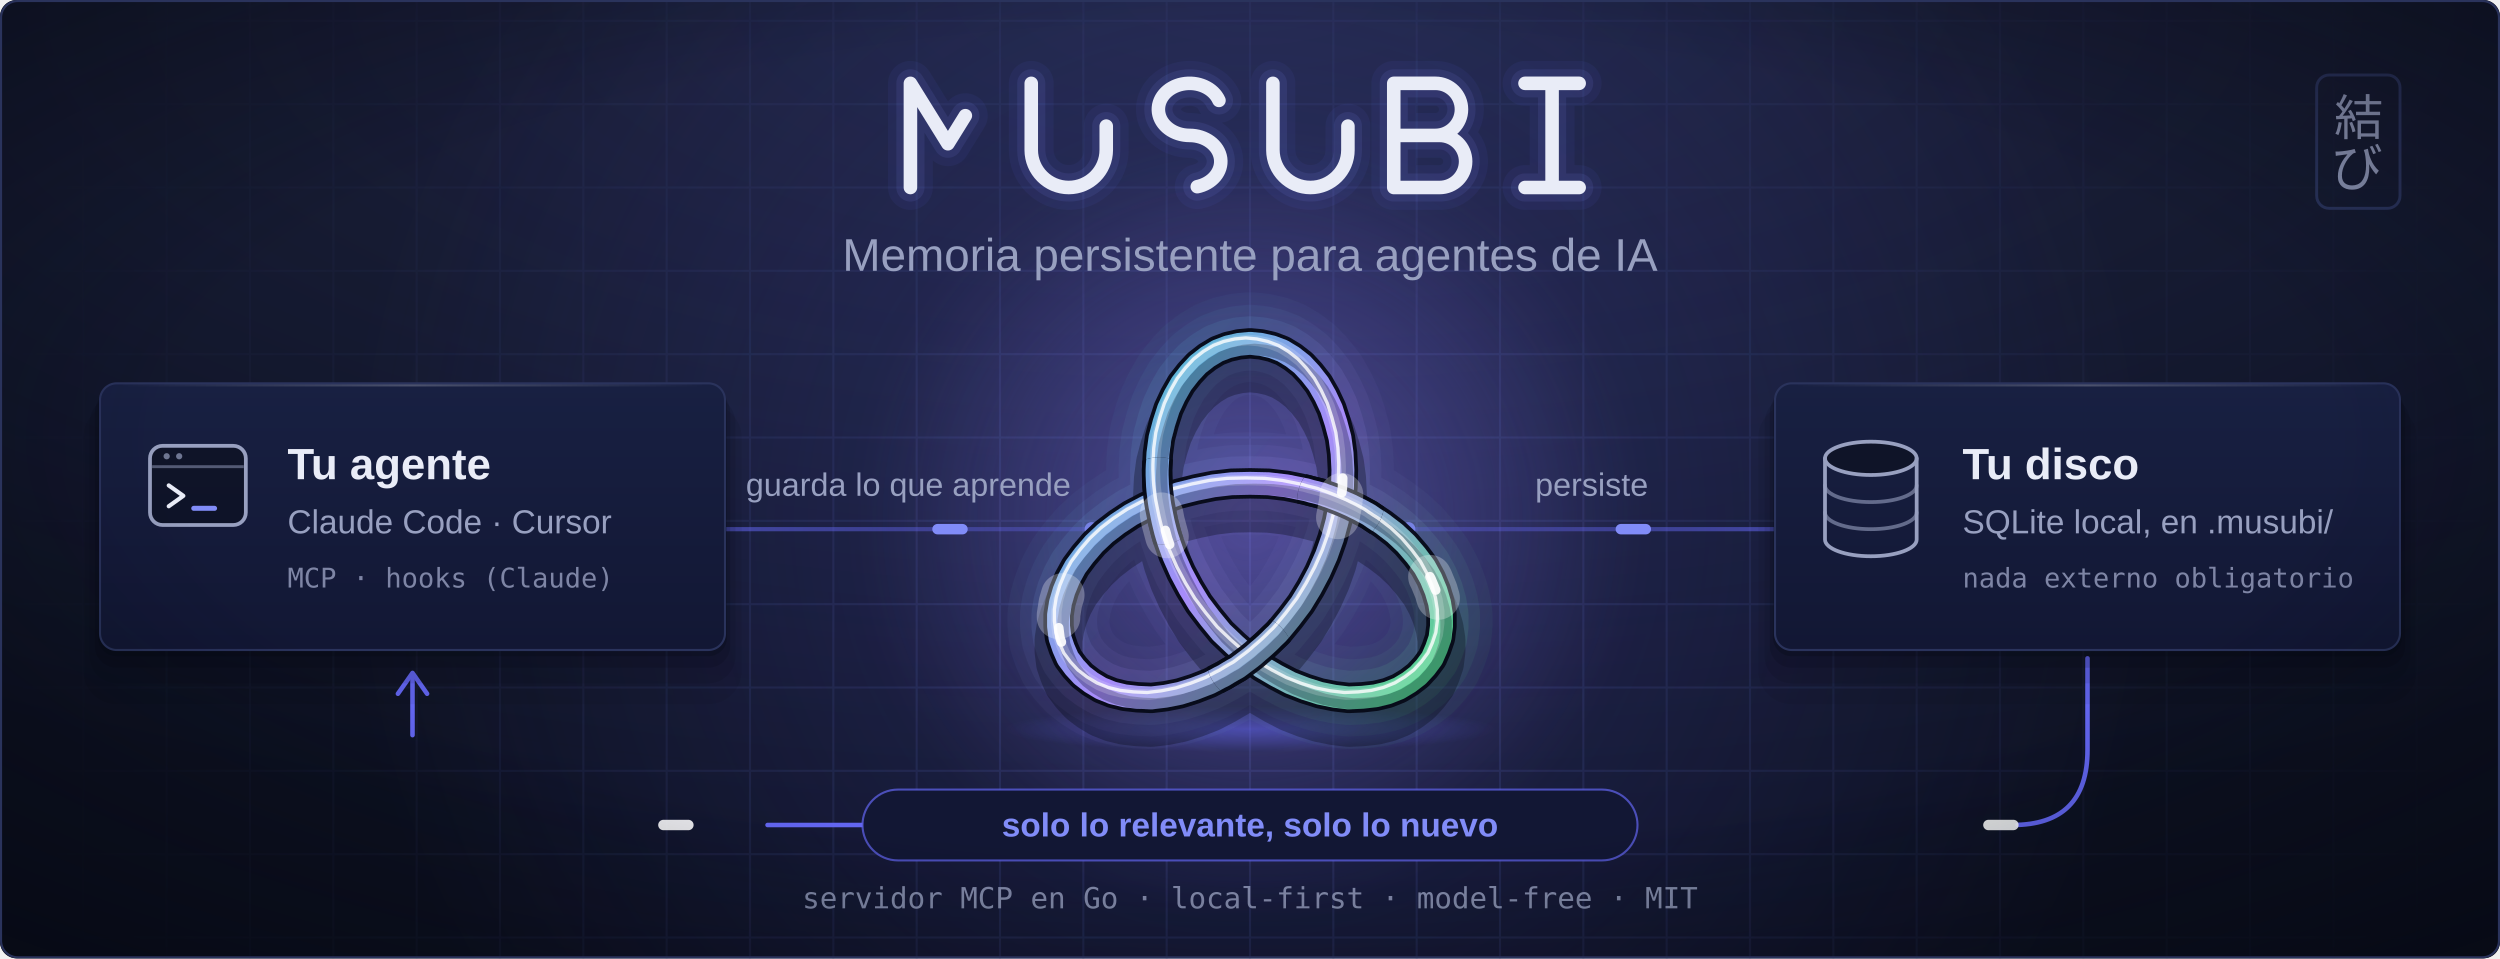
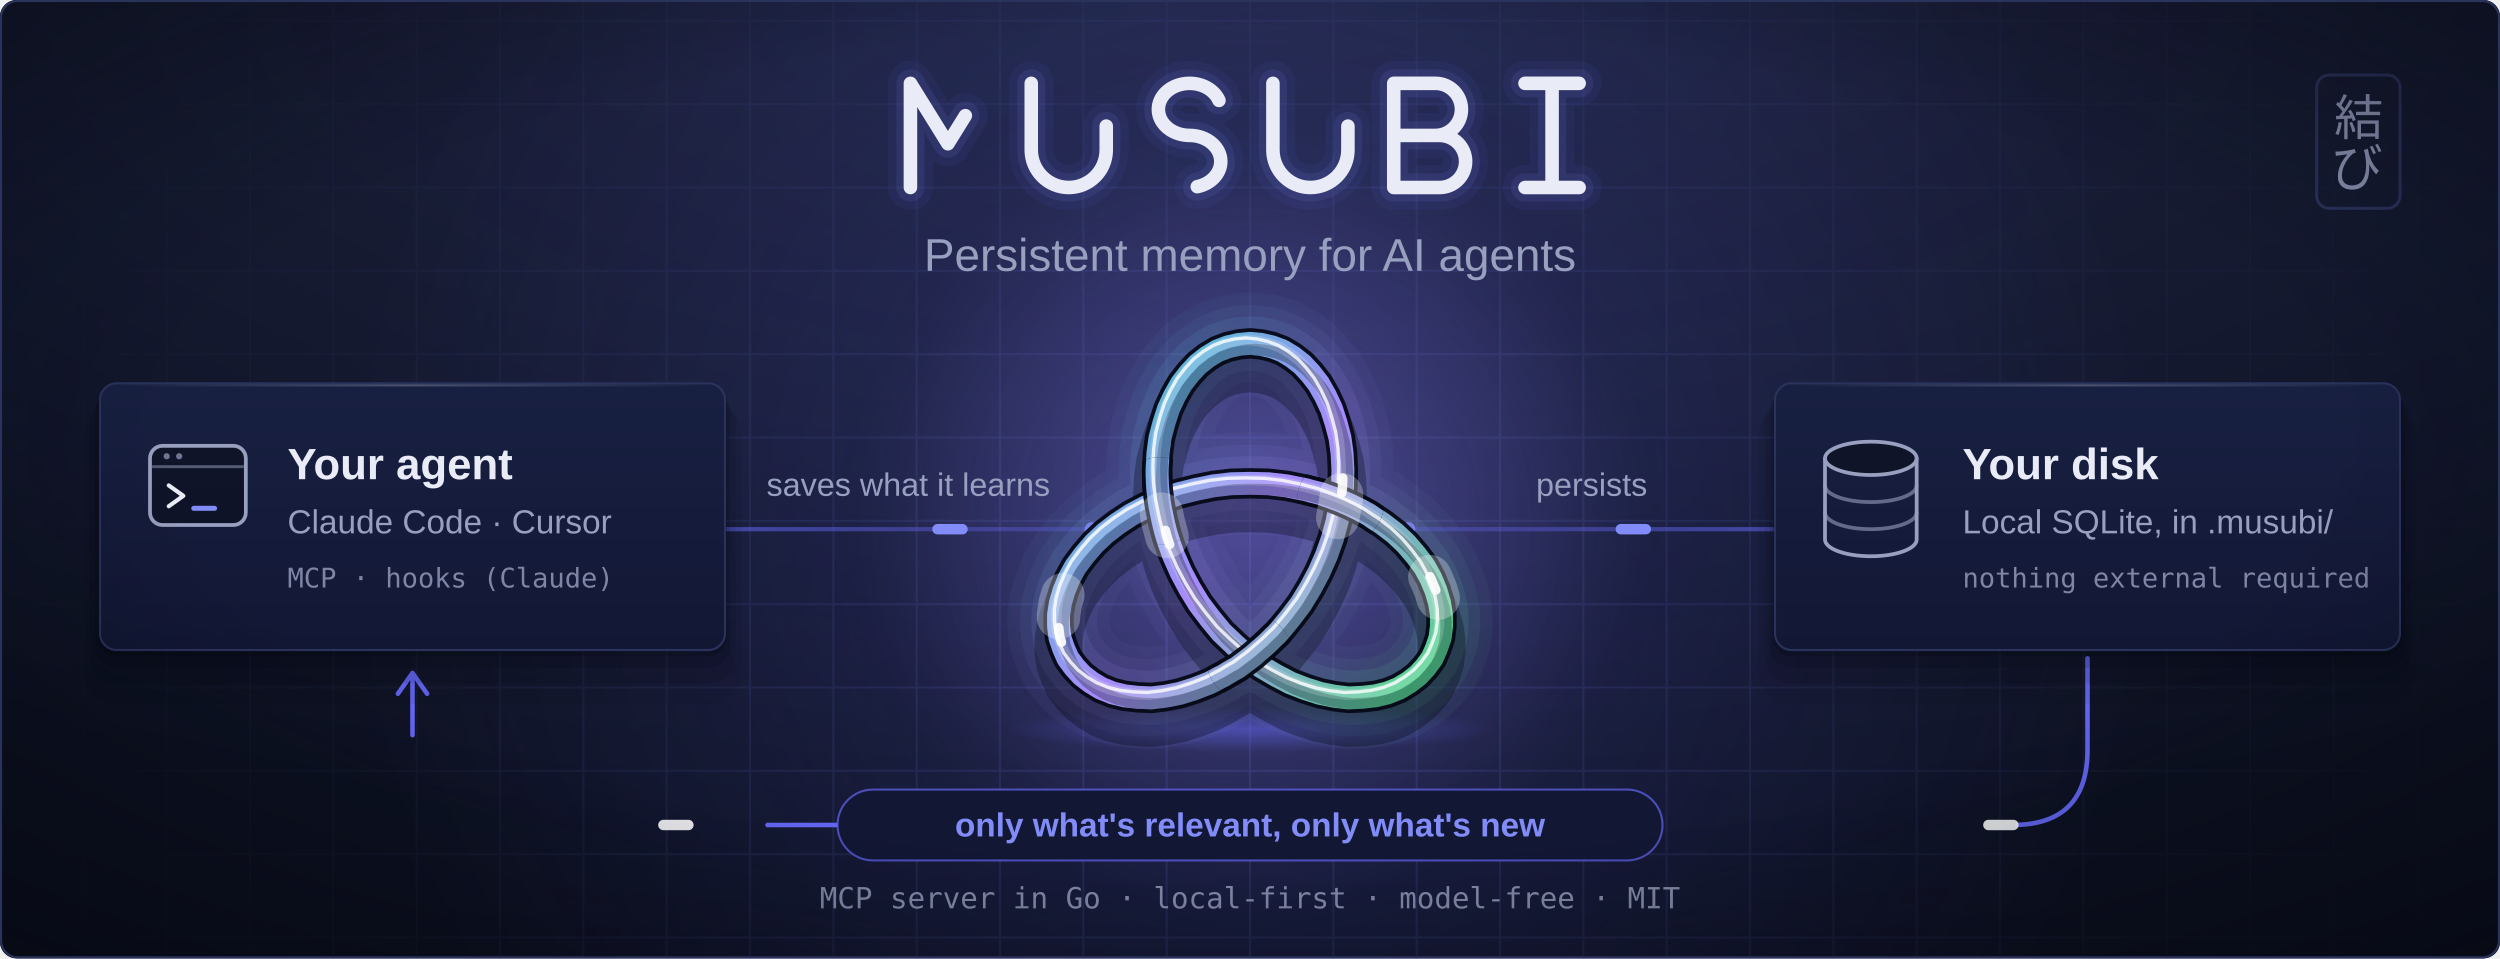
- <svg xmlns="http://www.w3.org/2000/svg" viewBox="0 0 1200 460" width="1200" height="460" role="img" aria-label="Musubi, 結び: memoria persistente para agentes de IA. Tu agente guarda lo que aprende, Musubi lo persiste en tu disco local y le devuelve solo lo relevante y solo lo nuevo.">
+ <svg xmlns="http://www.w3.org/2000/svg" viewBox="0 0 1200 460" width="1200" height="460" role="img" aria-label="Musubi, 結び: persistent memory for AI agents. Your agent saves what it learns, Musubi persists it on your local disk and gives back only what's relevant and only what's new.">
  <style>text{font-family:-apple-system,'Segoe UI',system-ui,'Helvetica Neue',Arial,sans-serif}.mono{font-family:ui-monospace,'SF Mono','Cascadia Code',Menlo,Consolas,monospace}@keyframes fadeIn{from{opacity:0}}@keyframes rise{from{opacity:0;transform:translateY(14px)}}@keyframes wdraw{from{stroke-dashoffset:110}}@keyframes ddraw{from{stroke-dashoffset:110}}@keyframes settle{0%{transform:scale(.9)}55%{transform:scale(1.035)}100%{transform:scale(1)}}@keyframes cordlife{0%{opacity:0;stroke-dashoffset:100}1%{opacity:1}64.0%{opacity:1;stroke-dashoffset:0}73.0%{opacity:1}100%{opacity:0;stroke-dashoffset:0}}@keyframes spark{0%{opacity:0;stroke-dashoffset:0}1%{opacity:1}64.0%{opacity:1;stroke-dashoffset:-100}67.0%{opacity:0;stroke-dashoffset:-100}100%{opacity:0}}@keyframes burst{0%{opacity:0;transform:scale(.5)}22%{opacity:1}100%{opacity:0;transform:scale(1.55)}}@keyframes bob{0%,100%{transform:translateY(0)}50%{transform:translateY(-3px)}}@keyframes breathe{0%,100%{opacity:.82}50%{opacity:1}}@keyframes drift{0%{opacity:0;transform:translateY(0)}20%{opacity:.8}80%{opacity:.8}100%{opacity:0;transform:translateY(-38px)}}@keyframes blink{0%,49%{opacity:1}50%,100%{opacity:.15}}@keyframes pktL{0%{stroke-dashoffset:14}17.14%{stroke-dashoffset:-102}100%{stroke-dashoffset:-102}}@keyframes pktR{0%,21.43%{stroke-dashoffset:14}38.57%{stroke-dashoffset:-102}100%{stroke-dashoffset:-102}}@keyframes pktB{0%,47.14%{stroke-dashoffset:14}81.43%{stroke-dashoffset:-102}100%{stroke-dashoffset:-102}}@keyframes pulse{0%,15.00%{transform:scale(1)}19.29%{transform:scale(1.045)}27.14%{transform:scale(1)}100%{transform:scale(1)}}@keyframes glint{0%,16.43%{stroke-dashoffset:13}36.43%{stroke-dashoffset:-102}100%{stroke-dashoffset:-102}}@keyframes ring{0%,17.14%{opacity:0;transform:scale(.55)}18.57%{opacity:.5}32.86%{opacity:0;transform:scale(1.9)}100%{opacity:0}}@keyframes slab0{0%,38.57%{opacity:0}42.14%{opacity:.75}51.43%{opacity:0}100%{opacity:0}}@keyframes slab1{0%,41.43%{opacity:0}45.00%{opacity:.75}54.29%{opacity:0}100%{opacity:0}}@keyframes slab2{0%,44.29%{opacity:0}47.86%{opacity:.75}57.14%{opacity:0}100%{opacity:0}}@keyframes backglow{0%,52.86%{opacity:0}62.86%{opacity:1}77.14%{opacity:0}100%{opacity:0}}@keyframes recv{0%,77.14%{opacity:0}82.14%{opacity:.9}91.43%{opacity:0}100%{opacity:0}}.bgfx{animation:fadeIn 1.4s ease-out 0.0s backwards}.cord{opacity:0;stroke-dasharray:100 200;animation:cordlife 2.5s linear 0.2s both}.spark{opacity:0;stroke-dasharray:.01 200;animation:spark 2.5s linear 0.2s both}.tube{animation:fadeIn .7s ease-out 1.7s backwards}.settle{transform-origin:600px 250px;animation:settle 1s cubic-bezier(.3,.7,.3,1) 1.7s backwards}.glowk{animation:fadeIn .9s ease-out 1.7s backwards,breathe 7s ease-in-out 2.7s infinite}.burst{opacity:0;transform-origin:600px 250px;animation:burst 1.4s ease-out 1.7s both}.bob{animation:bob 7s ease-in-out 2.7s infinite}.pulse{transform-origin:600px 250px;animation:pulse 7.0s ease-in-out 5.2s infinite}.ring{opacity:0;transform-origin:600px 250px;animation:ring 7.0s ease-out 5.2s infinite}.glint{stroke-dasharray:7 200;stroke-dashoffset:-102;animation:glint 7.0s linear 5.2s infinite}.wl{stroke-dasharray:100 200}.wl0{animation:wdraw .7s cubic-bezier(.65,0,.35,1) 1.90s backwards}.wl1{animation:wdraw .7s cubic-bezier(.65,0,.35,1) 2.02s backwards}.wl2{animation:wdraw .7s cubic-bezier(.65,0,.35,1) 2.14s backwards}.wl3{animation:wdraw .7s cubic-bezier(.65,0,.35,1) 2.26s backwards}.wl4{animation:wdraw .7s cubic-bezier(.65,0,.35,1) 2.38s backwards}.wl5{animation:wdraw .7s cubic-bezier(.65,0,.35,1) 2.50s backwards}.tag{animation:rise .9s cubic-bezier(.2,.7,.2,1) 2.8s backwards}.seal{animation:fadeIn 1s ease-out 3.1s backwards}.card1{animation:rise .9s cubic-bezier(.2,.7,.2,1) 2.9s backwards}.card2{animation:rise .9s cubic-bezier(.2,.7,.2,1) 3.1s backwards}.conn{animation:fadeIn .8s ease-out 3.5s backwards}.lab{animation:fadeIn .8s ease-out 3.9s backwards}.back{stroke-dasharray:100 200;animation:ddraw 1.3s cubic-bezier(.65,0,.35,1) 4.0s backwards}.backfx{animation:fadeIn .8s ease-out 5.1s backwards}.foot{animation:fadeIn 1s ease-out 4.6s backwards}.pkt{stroke-dasharray:12 200;stroke-dashoffset:-102}.pktL{animation:pktL 7.0s linear 5.2s infinite}.pktR{animation:pktR 7.0s linear 5.2s infinite}.pktB{animation:pktB 7.0s linear 5.2s infinite}.slab0{opacity:0;animation:slab0 7.0s ease-in-out 5.2s infinite}.slab1{opacity:0;animation:slab1 7.0s ease-in-out 5.2s infinite}.slab2{opacity:0;animation:slab2 7.0s ease-in-out 5.2s infinite}.backglow{opacity:0;animation:backglow 7.0s ease-in-out 5.2s infinite}.recv{opacity:0;animation:recv 7.0s ease-in-out 5.2s infinite}.cur{animation:blink 1.1s steps(1) 3.9s infinite}@media (prefers-reduced-motion:reduce){*{animation:none!important}}</style>
  <defs>
    <linearGradient id="kg" gradientUnits="userSpaceOnUse" x1="504" y1="164.8" x2="696" y2="335.2">
      <stop offset="0" stop-color="#2dd4bf" />
      <stop offset=".5" stop-color="#a78bfa" />
      <stop offset="1" stop-color="#4ade80" />
    </linearGradient>
    <radialGradient id="bloomA">
      <stop offset="0" stop-color="#6366F1" stop-opacity=".36" />
      <stop offset=".38" stop-color="#6366F1" stop-opacity=".14" />
      <stop offset="1" stop-color="#6366F1" stop-opacity="0" />
    </radialGradient>
    <radialGradient id="flash">
      <stop offset="0" stop-color="#818CF8" stop-opacity=".62" />
      <stop offset=".45" stop-color="#6366F1" stop-opacity=".2" />
      <stop offset="1" stop-color="#6366F1" stop-opacity="0" />
    </radialGradient>
    <radialGradient id="bloomB">
      <stop offset="0" stop-color="#a78bfa" stop-opacity=".26" />
      <stop offset="1" stop-color="#a78bfa" stop-opacity="0" />
    </radialGradient>
    <radialGradient id="topl" cx=".5" cy="0" r=".9">
      <stop offset="0" stop-color="#818CF8" stop-opacity=".16" />
      <stop offset="1" stop-color="#818CF8" stop-opacity="0" />
    </radialGradient>
    <radialGradient id="vig" cx=".5" cy=".46" r=".78">
      <stop offset=".55" stop-color="#03050C" stop-opacity="0" />
      <stop offset="1" stop-color="#03050C" stop-opacity=".62" />
    </radialGradient>
    <radialGradient id="gridfade" gradientUnits="userSpaceOnUse" cx="600" cy="250" r="600">
      <stop offset="0" stop-color="#2A335C" stop-opacity=".62" />
      <stop offset=".55" stop-color="#2A335C" stop-opacity=".26" />
      <stop offset="1" stop-color="#2A335C" stop-opacity="0" />
    </radialGradient>
    <radialGradient id="floor">
      <stop offset="0" stop-color="#6366F1" stop-opacity=".5" />
      <stop offset="1" stop-color="#6366F1" stop-opacity="0" />
    </radialGradient>
    <linearGradient id="card" x1="0" y1="0" x2="0" y2="1">
      <stop offset="0" stop-color="#182042" />
      <stop offset="1" stop-color="#121734" />
    </linearGradient>
    <linearGradient id="sheen" x1="0" y1="0" x2="1" y2="0">
      <stop offset="0" stop-color="#fff" stop-opacity="0" />
      <stop offset=".5" stop-color="#fff" stop-opacity=".22" />
      <stop offset="1" stop-color="#fff" stop-opacity="0" />
    </linearGradient>
    <linearGradient id="cordg" gradientUnits="userSpaceOnUse" x1="348" y1="0" x2="852" y2="0">
      <stop offset="0" stop-color="#6366F1" stop-opacity=".55" />
      <stop offset=".5" stop-color="#6366F1" stop-opacity=".18" />
      <stop offset="1" stop-color="#6366F1" stop-opacity=".55" />
    </linearGradient>
    <clipPath id="cl0">
      <circle cx="643.6" cy="240.5" r="21" />
    </clipPath>
    <clipPath id="cl1">
      <circle cx="556.4" cy="240.5" r="21" />
    </clipPath>
    <clipPath id="cl2">
      <circle cx="600" cy="315.9" r="21" />
    </clipPath>
    <path id="kn" pathLength="100" d="M600,232 L608.9,232.2 L617.5,233.2 L625.9,234.9 L634.3,237 L642.2,239.9 L649.9,243.3 L657.1,247.1 L663.6,251.4 L669.6,256 L674.9,261 L679.7,266.6 L683.8,272.1 L686.9,277.8 L689.3,283.6 L691,289.4 L691.9,295.1 L691.9,300.6 L691.2,306.2 L689.5,311.2 L687.4,316 L684.2,320.3 L680.6,324.2 L676.3,327.5 L671.5,330.4 L666,332.6 L660.2,334 L654,334.7 L647.3,335 L640.6,334.2 L633.6,332.8 L626.6,330.6 L619.4,327.8 L612.5,324.2 L605.5,320.1 L598.8,315 L592.6,309.5 L586.3,303.5 L580.8,296.8 L575.5,289.8 L571,282.4 L566.9,274.7 L563.3,266.6 L560.4,258.4 L558.2,250.2 L556.6,241.8 L555.6,233.7 L555.4,225.5 L555.8,217.6 L556.8,210.2 L558.7,203 L560.9,196.2 L563.8,190 L567.1,184.2 L571,179.2 L575,174.9 L579.6,171.3 L584.4,168.4 L589.4,166.5 L594.7,165.3 L600,164.8 L605.3,165.3 L610.6,166.5 L615.6,168.4 L620.4,171.3 L625,174.9 L629,179.2 L632.9,184.2 L636.2,190 L639.1,196.2 L641.3,203 L643.2,210.2 L644.2,217.6 L644.6,225.5 L644.4,233.7 L643.4,241.8 L641.8,250.2 L639.6,258.4 L636.7,266.6 L633.1,274.7 L629,282.4 L624.5,289.8 L619.2,296.8 L613.7,303.5 L607.4,309.5 L601.2,315 L594.5,320.1 L587.5,324.2 L580.6,327.8 L573.4,330.6 L566.4,332.8 L559.4,334.2 L552.7,335 L546,334.7 L539.8,334 L534,332.6 L528.5,330.4 L523.7,327.5 L519.4,324.2 L515.8,320.3 L512.6,316 L510.5,311.2 L508.8,306.2 L508.1,300.6 L508.1,295.1 L509,289.4 L510.7,283.6 L513.1,277.8 L516.2,272.1 L520.3,266.6 L525.1,261 L530.4,256 L536.4,251.4 L542.9,247.1 L550.1,243.3 L557.8,239.9 L565.7,237 L574.1,234.9 L582.5,233.2 L591.1,232.2 Z" />
    <path id="pl" pathLength="100" d="M348,254 H524" />
    <path id="pr" pathLength="100" d="M676,254 H852" />
    <path id="pb" pathLength="100" d="M1002,316 V360 Q1002,396 966,396 H234 Q198,396 198,360 V324" />
  </defs>
  <rect width="1200" height="460" rx="8" fill="#0C1020" />
  <g class="bgfx">
    <rect width="1200" height="460" rx="8" fill="url(#topl)" />
    <path d="M0,0V460M40,0V460M80,0V460M120,0V460M160,0V460M200,0V460M240,0V460M280,0V460M320,0V460M360,0V460M400,0V460M440,0V460M480,0V460M520,0V460M560,0V460M600,0V460M640,0V460M680,0V460M720,0V460M760,0V460M800,0V460M840,0V460M880,0V460M920,0V460M960,0V460M1000,0V460M1040,0V460M1080,0V460M1120,0V460M1160,0V460M1200,0V460M0,10H1200M0,50H1200M0,90H1200M0,130H1200M0,170H1200M0,210H1200M0,250H1200M0,290H1200M0,330H1200M0,370H1200M0,410H1200M0,450H1200" stroke="url(#gridfade)" stroke-width="1" fill="none" />
    <circle cx="600" cy="250" r="440" fill="url(#bloomA)" />
    <circle cx="600" cy="250" r="190" fill="url(#bloomB)" />
  </g>
  <circle cx="413" cy="116" r="1.6" fill="#E9ECF7" fill-opacity=".38" opacity="0" style="animation:drift 9.4s ease-in-out 8.1s infinite" />
  <circle cx="170" cy="276" r="1.6" fill="#E9ECF7" fill-opacity=".38" opacity="0" style="animation:drift 10.7s ease-in-out 4.4s infinite" />
  <circle cx="513" cy="149" r="1.6" fill="#E9ECF7" fill-opacity=".38" opacity="0" style="animation:drift 12.4s ease-in-out 8.1s infinite" />
  <circle cx="201" cy="143" r="1.6" fill="#E9ECF7" fill-opacity=".38" opacity="0" style="animation:drift 13.7s ease-in-out 4.3s infinite" />
  <circle cx="691" cy="78" r="0.9" fill="#E9ECF7" fill-opacity=".38" opacity="0" style="animation:drift 9.4s ease-in-out 8.3s infinite" />
  <circle cx="377" cy="113" r="0.9" fill="#E9ECF7" fill-opacity=".38" opacity="0" style="animation:drift 13.6s ease-in-out 6.8s infinite" />
  <circle cx="793" cy="98" r="1.6" fill="#E9ECF7" fill-opacity=".38" opacity="0" style="animation:drift 14.1s ease-in-out 5.9s infinite" />
  <circle cx="651" cy="83" r="0.9" fill="#E9ECF7" fill-opacity=".38" opacity="0" style="animation:drift 14.0s ease-in-out 6.5s infinite" />
  <circle cx="634" cy="348" r="1.2" fill="#E9ECF7" fill-opacity=".38" opacity="0" style="animation:drift 13.7s ease-in-out 6.3s infinite" />
  <circle cx="388" cy="354" r="1.6" fill="#E9ECF7" fill-opacity=".38" opacity="0" style="animation:drift 15.2s ease-in-out 4.4s infinite" />
  <ellipse cx="600" cy="350" rx="118" ry="11" fill="url(#floor)" />
  <g class="glowk" fill="none" stroke-linecap="round" stroke-linejoin="round">
    <use href="#kn" stroke="url(#kg)" stroke-opacity="0.05" stroke-width="49.0" />
    <use href="#kn" stroke="url(#kg)" stroke-opacity="0.07" stroke-width="37.0" />
    <use href="#kn" stroke="url(#kg)" stroke-opacity="0.12" stroke-width="26.0" />
    <use href="#kn" y="12" stroke="#03050C" stroke-opacity=".30" stroke-width="23.0" />
  </g>
  <g class="conn" fill="none" stroke-linecap="round">
    <use href="#pl" stroke="url(#cordg)" stroke-width="2" />
    <use href="#pr" stroke="url(#cordg)" stroke-width="2" />
    <circle cx="524" cy="254" r="3.4" fill="#818CF8" fill-opacity=".8" />
    <circle cx="676" cy="254" r="3.4" fill="#818CF8" fill-opacity=".8" />
  </g>
  <g fill="none" stroke-linecap="round">
    <use href="#pl" class="pkt pktL" stroke="#818CF8" stroke-width="5" />
    <use href="#pr" class="pkt pktR" stroke="#818CF8" stroke-width="5" />
  </g>
  <g fill="none" stroke-linecap="round" stroke-linejoin="round">
    <use href="#pb" class="back" stroke="#6366F1" stroke-width="2.2" />
    <use href="#pb" class="pkt pktB" stroke="#fff" stroke-opacity=".9" stroke-width="5" />
  </g>
  <path class="backfx" d="M191,333 L198,323 L205,333" fill="none" stroke="#6366F1" stroke-width="2.2" stroke-linecap="round" stroke-linejoin="round" />
  <g class="card1">
    <rect x="40" y="194" width="316" height="144" rx="16" fill="#03050C" fill-opacity="0.06" />
    <rect x="43" y="190" width="310" height="138" rx="13" fill="#03050C" fill-opacity="0.09" />
    <rect x="45.5" y="187.5" width="305.0" height="133.0" rx="10.5" fill="#03050C" fill-opacity="0.13" />
    <rect x="47" y="185" width="302" height="130" rx="9" fill="#03050C" fill-opacity="0.2" />
    <rect x="48" y="184" width="300" height="128" rx="8" fill="url(#card)" stroke="#2A335C" />
    <rect x="58" y="184.5" width="280" height="1" fill="url(#sheen)" />
    <rect x="72" y="214" width="46" height="38" rx="6" fill="#0C1020" fill-opacity=".7" stroke="#98A0C0" stroke-width="1.8" />
    <path d="M73,224 H117" stroke="#98A0C0" stroke-opacity=".5" stroke-width="1.4" />
    <circle cx="80" cy="219" r="1.5" fill="#98A0C0" fill-opacity=".7" />
    <circle cx="86" cy="219" r="1.5" fill="#98A0C0" fill-opacity=".7" />
    <path d="M81,233 L88,238 L81,243" fill="none" stroke="#E9ECF7" stroke-width="2" stroke-linecap="round" stroke-linejoin="round" />
    <path class="cur" d="M93,244 H103" stroke="#818CF8" stroke-width="2.4" stroke-linecap="round" />
-     <text x="138" y="230" font-size="21" font-weight="600" fill="#E9ECF7">Tu agente</text>
+     <text x="138" y="230" font-size="21" font-weight="600" fill="#E9ECF7">Your agent</text>
    <text x="138" y="256" font-size="16" fill="#98A0C0">Claude Code · Cursor</text>
    <text class="mono" x="138" y="282" font-size="13" fill="#98A0C0" fill-opacity=".8">MCP · hooks (Claude)</text>
    <rect class="recv" x="48" y="184" width="300" height="128" rx="8" fill="#6366F1" fill-opacity=".10" stroke="#818CF8" stroke-width="1.5" />
  </g>
  <g class="card2">
    <rect x="844" y="194" width="316" height="144" rx="16" fill="#03050C" fill-opacity="0.06" />
    <rect x="847" y="190" width="310" height="138" rx="13" fill="#03050C" fill-opacity="0.09" />
    <rect x="849.5" y="187.5" width="305.0" height="133.0" rx="10.5" fill="#03050C" fill-opacity="0.13" />
    <rect x="851" y="185" width="302" height="130" rx="9" fill="#03050C" fill-opacity="0.2" />
    <rect x="852" y="184" width="300" height="128" rx="8" fill="url(#card)" stroke="#2A335C" />
    <rect x="862" y="184.5" width="280" height="1" fill="url(#sheen)" />
    <path class="slab0" d="M876,220 A22,8 0 0 0 920,220 L920,233 A22,8 0 0 1 876,233 Z" fill="#6366F1" fill-opacity=".75" />
    <path class="slab1" d="M876,233 A22,8 0 0 0 920,233 L920,246 A22,8 0 0 1 876,246 Z" fill="#6366F1" fill-opacity=".75" />
    <path class="slab2" d="M876,246 A22,8 0 0 0 920,246 L920,259 A22,8 0 0 1 876,259 Z" fill="#6366F1" fill-opacity=".75" />
    <g fill="none" stroke="#98A0C0" stroke-width="1.8" stroke-linecap="round">
      <ellipse cx="898" cy="220" rx="22" ry="8" fill="#0C1020" fill-opacity=".7" />
      <path d="M876,220 V259 A22,8 0 0 0 920,259 V220" />
      <path d="M876,233 A22,8 0 0 0 920,233" stroke-opacity=".6" />
      <path d="M876,246 A22,8 0 0 0 920,246" stroke-opacity=".6" />
    </g>
-     <text x="942" y="230" font-size="21" font-weight="600" fill="#E9ECF7">Tu disco</text>
-     <text x="942" y="256" font-size="16" fill="#98A0C0">SQLite local, en .musubi/</text>
-     <text class="mono" x="942" y="282" font-size="13" fill="#98A0C0" fill-opacity=".8">nada externo obligatorio</text>
+     <text x="942" y="230" font-size="21" font-weight="600" fill="#E9ECF7">Your disk</text>
+     <text x="942" y="256" font-size="16" fill="#98A0C0">Local SQLite, in .musubi/</text>
+     <text class="mono" x="942" y="282" font-size="13" fill="#98A0C0" fill-opacity=".8">nothing external required</text>
  </g>
  <g class="lab" font-size="15.5" fill="#98A0C0" text-anchor="middle">
-     <text x="436" y="238">guarda lo que aprende</text>
-     <text x="764" y="238">persiste</text>
+     <text x="436" y="238">saves what it learns</text>
+     <text x="764" y="238">persists</text>
  </g>
  <g class="backfx">
-     <rect x="414" y="379" width="372" height="34" rx="17" fill="#121734" stroke="#6366F1" stroke-opacity=".7" />
-     <rect class="backglow" x="414" y="379" width="372" height="34" rx="17" fill="#6366F1" fill-opacity=".22" stroke="#818CF8" />
-     <text x="600" y="401.5" font-size="16" font-weight="600" fill="#818CF8" text-anchor="middle">solo lo relevante, solo lo nuevo</text>
+     <rect x="402" y="379" width="396" height="34" rx="17" fill="#121734" stroke="#6366F1" stroke-opacity=".7" />
+     <rect class="backglow" x="402" y="379" width="396" height="34" rx="17" fill="#6366F1" fill-opacity=".22" stroke="#818CF8" />
+     <text x="600" y="401.5" font-size="16" font-weight="600" fill="#818CF8" text-anchor="middle">only what's relevant, only what's new</text>
  </g>
  <use href="#kn" class="cord" fill="none" stroke="url(#kg)" stroke-width="3.4" stroke-linecap="round" stroke-linejoin="round" />
  <use href="#kn" class="spark" fill="none" stroke="#fff" stroke-width="9" stroke-linecap="round" />
  <circle class="burst" cx="600" cy="250" r="175" fill="url(#flash)" />
  <g class="ring" fill="none" stroke="#818CF8">
    <circle cx="600" cy="250" r="100" stroke-opacity=".10" stroke-width="14" />
    <circle cx="600" cy="250" r="100" stroke-opacity=".5" stroke-width="1.3" />
  </g>
  <g class="tube">
    <g class="settle">
      <g class="bob">
        <g class="pulse">
          <g fill="none" stroke-linecap="round" stroke-linejoin="round">
            <use href="#kn" stroke="#070A18" stroke-opacity=".95" stroke-width="14.6" x="0" y="0" />
            <use href="#kn" stroke="url(#kg)" stroke-width="11.0" x="0" y="0" />
            <use href="#kn" stroke="#060818" stroke-opacity=".30" stroke-width="5.5" x="2.2" y="2.9" />
            <use href="#kn" stroke="#fff" stroke-opacity=".18" stroke-width="5.1" x="-1.1" y="-1.6" />
            <use href="#kn" stroke="#fff" stroke-opacity=".8" stroke-width="1.6" x="-2" y="-2.6" />
          </g>
          <g fill="none" stroke-linecap="butt" stroke-linejoin="round">
            <g clip-path="url(#cl0)">
              <path d="M609.7,232.3 L612.2,232.6 L614.7,232.9 L617.2,233.2 L619.6,233.6 L622.1,234.1 L624.5,234.6 L627,235.1 L629.4,235.8 L631.8,236.4 L634.2,237 L636.6,237.9 L638.9,238.7 L641.3,239.6 L643.6,240.5 L645.9,241.5 L648.2,242.5 L650.4,243.6 L652.7,244.7 L654.9,245.9 L657.1,247.1 L659.1,248.5 L661.2,249.9 L663.3,251.2 L665.3,252.7 L667.3,254.3 L669.3,255.8 L671.1,257.5 L672.9,259.2" stroke="#070A18" stroke-opacity=".95" stroke-width="14.6" transform="translate(0,0)" />
              <path d="M609.7,232.3 L612.2,232.6 L614.7,232.9 L617.2,233.2 L619.6,233.6 L622.1,234.1 L624.5,234.6 L627,235.1 L629.4,235.8 L631.8,236.4 L634.2,237 L636.6,237.9 L638.9,238.7 L641.3,239.6 L643.6,240.5 L645.9,241.5 L648.2,242.5 L650.4,243.6 L652.7,244.7 L654.9,245.9 L657.1,247.1 L659.1,248.5 L661.2,249.9 L663.3,251.2 L665.3,252.7 L667.3,254.3 L669.3,255.8 L671.1,257.5 L672.9,259.2" stroke="url(#kg)" stroke-width="11.0" transform="translate(0,0)" />
              <path d="M609.7,232.3 L612.2,232.6 L614.7,232.9 L617.2,233.2 L619.6,233.6 L622.1,234.1 L624.5,234.6 L627,235.1 L629.4,235.8 L631.8,236.4 L634.2,237 L636.6,237.9 L638.9,238.7 L641.3,239.6 L643.6,240.5 L645.9,241.5 L648.2,242.5 L650.4,243.6 L652.7,244.7 L654.9,245.9 L657.1,247.1 L659.1,248.5 L661.2,249.9 L663.3,251.2 L665.3,252.7 L667.3,254.3 L669.3,255.8 L671.1,257.5 L672.9,259.2" stroke="#060818" stroke-opacity=".30" stroke-width="5.5" transform="translate(2.2,2.9)" />
              <path d="M609.7,232.3 L612.2,232.6 L614.7,232.9 L617.2,233.2 L619.6,233.6 L622.1,234.1 L624.5,234.6 L627,235.1 L629.4,235.8 L631.8,236.4 L634.2,237 L636.6,237.9 L638.9,238.7 L641.3,239.6 L643.6,240.5 L645.9,241.5 L648.2,242.5 L650.4,243.6 L652.7,244.7 L654.9,245.9 L657.1,247.1 L659.1,248.5 L661.2,249.9 L663.3,251.2 L665.3,252.7 L667.3,254.3 L669.3,255.8 L671.1,257.5 L672.9,259.2" stroke="#fff" stroke-opacity=".18" stroke-width="5.1" transform="translate(-1.1,-1.6)" />
              <path d="M609.7,232.3 L612.2,232.6 L614.7,232.9 L617.2,233.2 L619.6,233.6 L622.1,234.1 L624.5,234.6 L627,235.1 L629.4,235.8 L631.8,236.4 L634.2,237 L636.6,237.9 L638.9,238.7 L641.3,239.6 L643.6,240.5 L645.9,241.5 L648.2,242.5 L650.4,243.6 L652.7,244.7 L654.9,245.9 L657.1,247.1 L659.1,248.5 L661.2,249.9 L663.3,251.2 L665.3,252.7 L667.3,254.3 L669.3,255.8 L671.1,257.5 L672.9,259.2" stroke="#fff" stroke-opacity=".8" stroke-width="1.6" transform="translate(-2,-2.6)" />
            </g>
            <g clip-path="url(#cl1)">
              <path d="M566.5,273.9 L565.5,271.6 L564.5,269.3 L563.5,267 L562.6,264.7 L561.8,262.3 L561,260 L560.2,257.6 L559.5,255.2 L558.9,252.8 L558.3,250.3 L557.8,247.9 L557.3,245.4 L556.8,243 L556.4,240.5 L556.1,238 L555.8,235.5 L555.6,233.1 L555.5,230.6 L555.4,228.1 L555.4,225.6 L555.5,223.1 L555.7,220.6 L555.8,218.1 L556.1,215.6 L556.4,213.1 L556.7,210.6 L557.3,208.2 L558,205.8" stroke="#070A18" stroke-opacity=".95" stroke-width="14.6" transform="translate(0,0)" />
              <path d="M566.5,273.9 L565.5,271.6 L564.5,269.3 L563.5,267 L562.6,264.7 L561.8,262.3 L561,260 L560.2,257.6 L559.5,255.2 L558.9,252.8 L558.3,250.3 L557.8,247.9 L557.3,245.4 L556.8,243 L556.4,240.5 L556.1,238 L555.8,235.5 L555.6,233.1 L555.5,230.6 L555.4,228.1 L555.4,225.6 L555.5,223.1 L555.7,220.6 L555.8,218.1 L556.1,215.6 L556.4,213.1 L556.7,210.6 L557.3,208.2 L558,205.8" stroke="url(#kg)" stroke-width="11.0" transform="translate(0,0)" />
              <path d="M566.5,273.9 L565.5,271.6 L564.5,269.3 L563.5,267 L562.6,264.7 L561.8,262.3 L561,260 L560.2,257.6 L559.5,255.2 L558.9,252.8 L558.3,250.3 L557.8,247.9 L557.3,245.4 L556.8,243 L556.4,240.5 L556.1,238 L555.8,235.5 L555.6,233.1 L555.5,230.6 L555.4,228.1 L555.4,225.6 L555.5,223.1 L555.7,220.6 L555.8,218.1 L556.1,215.6 L556.4,213.1 L556.7,210.6 L557.3,208.2 L558,205.8" stroke="#060818" stroke-opacity=".30" stroke-width="5.5" transform="translate(2.2,2.9)" />
              <path d="M566.5,273.9 L565.5,271.6 L564.5,269.3 L563.5,267 L562.6,264.7 L561.8,262.3 L561,260 L560.2,257.6 L559.5,255.2 L558.9,252.8 L558.3,250.3 L557.8,247.9 L557.3,245.4 L556.8,243 L556.4,240.5 L556.1,238 L555.8,235.5 L555.6,233.1 L555.5,230.6 L555.4,228.1 L555.4,225.6 L555.5,223.1 L555.7,220.6 L555.8,218.1 L556.1,215.6 L556.4,213.1 L556.7,210.6 L557.3,208.2 L558,205.8" stroke="#fff" stroke-opacity=".18" stroke-width="5.1" transform="translate(-1.1,-1.6)" />
              <path d="M566.5,273.9 L565.5,271.6 L564.5,269.3 L563.5,267 L562.6,264.7 L561.8,262.3 L561,260 L560.2,257.6 L559.5,255.2 L558.9,252.8 L558.3,250.3 L557.8,247.9 L557.3,245.4 L556.8,243 L556.4,240.5 L556.1,238 L555.8,235.5 L555.6,233.1 L555.5,230.6 L555.4,228.1 L555.4,225.6 L555.5,223.1 L555.7,220.6 L555.8,218.1 L556.1,215.6 L556.4,213.1 L556.7,210.6 L557.3,208.2 L558,205.8" stroke="#fff" stroke-opacity=".8" stroke-width="1.6" transform="translate(-2,-2.6)" />
            </g>
            <g clip-path="url(#cl2)">
              <path d="M623.9,290.6 L622.4,292.6 L620.9,294.6 L619.4,296.5 L617.8,298.5 L616.2,300.4 L614.6,302.4 L613,304.2 L611.2,305.9 L609.4,307.7 L607.6,309.4 L605.7,311.1 L603.8,312.7 L601.9,314.4 L600,315.9 L598,317.4 L596,318.9 L594,320.4 L591.8,321.6 L589.6,322.9 L587.5,324.2 L585.3,325.3 L583.1,326.5 L580.8,327.6 L578.5,328.6 L576.2,329.5 L573.9,330.4 L571.5,331.2 L569.1,332" stroke="#070A18" stroke-opacity=".95" stroke-width="14.6" transform="translate(0,0)" />
              <path d="M623.9,290.6 L622.4,292.6 L620.9,294.6 L619.4,296.5 L617.8,298.5 L616.2,300.4 L614.6,302.4 L613,304.2 L611.2,305.9 L609.4,307.7 L607.6,309.4 L605.7,311.1 L603.8,312.7 L601.9,314.4 L600,315.9 L598,317.4 L596,318.9 L594,320.4 L591.8,321.6 L589.6,322.9 L587.5,324.2 L585.3,325.3 L583.1,326.5 L580.8,327.6 L578.5,328.6 L576.2,329.5 L573.9,330.4 L571.5,331.2 L569.1,332" stroke="url(#kg)" stroke-width="11.0" transform="translate(0,0)" />
              <path d="M623.9,290.6 L622.4,292.6 L620.9,294.6 L619.4,296.5 L617.8,298.5 L616.2,300.4 L614.6,302.4 L613,304.2 L611.2,305.9 L609.4,307.7 L607.6,309.4 L605.7,311.1 L603.8,312.7 L601.9,314.4 L600,315.9 L598,317.4 L596,318.9 L594,320.4 L591.8,321.6 L589.6,322.9 L587.5,324.2 L585.3,325.3 L583.1,326.5 L580.8,327.6 L578.5,328.6 L576.2,329.5 L573.9,330.4 L571.5,331.2 L569.1,332" stroke="#060818" stroke-opacity=".30" stroke-width="5.5" transform="translate(2.2,2.9)" />
              <path d="M623.9,290.6 L622.4,292.6 L620.9,294.6 L619.4,296.5 L617.8,298.5 L616.2,300.4 L614.6,302.4 L613,304.2 L611.2,305.9 L609.4,307.7 L607.6,309.4 L605.7,311.1 L603.8,312.7 L601.9,314.4 L600,315.9 L598,317.4 L596,318.9 L594,320.4 L591.8,321.6 L589.6,322.9 L587.5,324.2 L585.3,325.3 L583.1,326.5 L580.8,327.6 L578.5,328.6 L576.2,329.5 L573.9,330.4 L571.5,331.2 L569.1,332" stroke="#fff" stroke-opacity=".18" stroke-width="5.1" transform="translate(-1.1,-1.6)" />
              <path d="M623.9,290.6 L622.4,292.6 L620.9,294.6 L619.4,296.5 L617.8,298.5 L616.2,300.4 L614.6,302.4 L613,304.2 L611.2,305.9 L609.4,307.7 L607.6,309.4 L605.7,311.1 L603.8,312.7 L601.9,314.4 L600,315.9 L598,317.4 L596,318.9 L594,320.4 L591.8,321.6 L589.6,322.9 L587.5,324.2 L585.3,325.3 L583.1,326.5 L580.8,327.6 L578.5,328.6 L576.2,329.5 L573.9,330.4 L571.5,331.2 L569.1,332" stroke="#fff" stroke-opacity=".8" stroke-width="1.6" transform="translate(-2,-2.6)" />
            </g>
          </g>
          <g fill="none" stroke-linecap="round" stroke-linejoin="round">
            <use href="#kn" class="glint" stroke="#fff" stroke-opacity=".28" stroke-width="20.9" style="stroke-dasharray:11 200" />
            <use href="#kn" class="glint" stroke="#fff" stroke-opacity=".9" stroke-width="4.6" />
          </g>
        </g>
      </g>
    </g>
  </g>
  <g fill="none" stroke-linecap="round" stroke-linejoin="round">
    <path class="wl wl0" pathLength="100" transform="translate(437,40)" d="M0,50 L0,0 L18,29 L36,0 L36,50" stroke="#6366F1" stroke-opacity="0.07" stroke-width="21.5" />
    <path class="wl wl0" pathLength="100" transform="translate(437,40)" d="M0,50 L0,0 L18,29 L36,0 L36,50" stroke="#818CF8" stroke-opacity="0.11" stroke-width="13.5" />
    <path class="wl wl0" pathLength="100" transform="translate(437,40)" d="M0,50 L0,0 L18,29 L36,0 L36,50" stroke="#E9ECF7" stroke-opacity="1" stroke-width="6.5" />
    <path class="wl wl1" pathLength="100" transform="translate(495,40)" d="M0,0 L0,32 A18,18 0 0 0 36,32 L36,0" stroke="#6366F1" stroke-opacity="0.07" stroke-width="21.5" />
    <path class="wl wl1" pathLength="100" transform="translate(495,40)" d="M0,0 L0,32 A18,18 0 0 0 36,32 L36,0" stroke="#818CF8" stroke-opacity="0.11" stroke-width="13.5" />
    <path class="wl wl1" pathLength="100" transform="translate(495,40)" d="M0,0 L0,32 A18,18 0 0 0 36,32 L36,0" stroke="#E9ECF7" stroke-opacity="1" stroke-width="6.5" />
    <path class="wl wl2" pathLength="100" transform="translate(553,40)" d="M32.1,8.2 A15,12.5 0 1 0 18,25 A15,12.5 0 1 1 3.9,41.8" stroke="#6366F1" stroke-opacity="0.07" stroke-width="21.5" />
    <path class="wl wl2" pathLength="100" transform="translate(553,40)" d="M32.1,8.2 A15,12.5 0 1 0 18,25 A15,12.5 0 1 1 3.9,41.8" stroke="#818CF8" stroke-opacity="0.11" stroke-width="13.5" />
    <path class="wl wl2" pathLength="100" transform="translate(553,40)" d="M32.1,8.2 A15,12.5 0 1 0 18,25 A15,12.5 0 1 1 3.9,41.8" stroke="#E9ECF7" stroke-opacity="1" stroke-width="6.5" />
    <path class="wl wl3" pathLength="100" transform="translate(611,40)" d="M0,0 L0,32 A18,18 0 0 0 36,32 L36,0" stroke="#6366F1" stroke-opacity="0.07" stroke-width="21.5" />
    <path class="wl wl3" pathLength="100" transform="translate(611,40)" d="M0,0 L0,32 A18,18 0 0 0 36,32 L36,0" stroke="#818CF8" stroke-opacity="0.11" stroke-width="13.5" />
    <path class="wl wl3" pathLength="100" transform="translate(611,40)" d="M0,0 L0,32 A18,18 0 0 0 36,32 L36,0" stroke="#E9ECF7" stroke-opacity="1" stroke-width="6.5" />
    <path class="wl wl4" pathLength="100" transform="translate(669,40)" d="M0,0 L0,50 M0,0 L20,0 A12.5,12.5 0 0 1 20,25 L0,25 M0,25 L22,25 A12.5,12.5 0 0 1 22,50 L0,50" stroke="#6366F1" stroke-opacity="0.07" stroke-width="21.5" />
    <path class="wl wl4" pathLength="100" transform="translate(669,40)" d="M0,0 L0,50 M0,0 L20,0 A12.5,12.5 0 0 1 20,25 L0,25 M0,25 L22,25 A12.5,12.5 0 0 1 22,50 L0,50" stroke="#818CF8" stroke-opacity="0.11" stroke-width="13.5" />
    <path class="wl wl4" pathLength="100" transform="translate(669,40)" d="M0,0 L0,50 M0,0 L20,0 A12.5,12.5 0 0 1 20,25 L0,25 M0,25 L22,25 A12.5,12.5 0 0 1 22,50 L0,50" stroke="#E9ECF7" stroke-opacity="1" stroke-width="6.5" />
    <path class="wl wl5" pathLength="100" transform="translate(727,40)" d="M5,0 L31,0 M18,0 L18,50 M5,50 L31,50" stroke="#6366F1" stroke-opacity="0.07" stroke-width="21.5" />
    <path class="wl wl5" pathLength="100" transform="translate(727,40)" d="M5,0 L31,0 M18,0 L18,50 M5,50 L31,50" stroke="#818CF8" stroke-opacity="0.11" stroke-width="13.5" />
    <path class="wl wl5" pathLength="100" transform="translate(727,40)" d="M5,0 L31,0 M18,0 L18,50 M5,50 L31,50" stroke="#E9ECF7" stroke-opacity="1" stroke-width="6.5" />
  </g>
-   <text class="tag" x="600" y="130" font-size="22" fill="#98A0C0" text-anchor="middle">Memoria persistente para agentes de IA</text>
+   <text class="tag" x="600" y="130" font-size="22" fill="#98A0C0" text-anchor="middle">Persistent memory for AI agents</text>
  <g class="seal">
    <rect x="1112" y="36" width="40" height="64" rx="6" fill="none" stroke="#2A335C" stroke-width="1.4" />
    <path transform="translate(1120.4,64.9) scale(0.0235,-0.0235)" fill="#98A0C0" fill-opacity=".9" d="M646 840H722V448H646ZM516 39H873V-29H516ZM414 698H961V630H414ZM446 480H938V410H446ZM478 302H910V-76H838V234H548V-79H478ZM195 840 262 814Q244 778 222 738Q200 698 179 662Q158 625 138 597L86 620Q105 649 125 688Q145 726 164 766Q183 807 195 840ZM316 726 382 698Q347 641 304 578Q262 516 219 457Q176 398 138 355L90 380Q119 414 150 457Q181 500 212 547Q242 594 269 640Q296 686 316 726ZM38 629 75 679Q103 656 132 628Q161 600 185 572Q209 545 222 523L182 465Q168 489 144 518Q121 547 93 576Q65 605 38 629ZM284 494 340 518Q362 485 382 448Q402 411 418 376Q433 341 440 313L381 285Q373 313 358 349Q343 385 324 423Q305 461 284 494ZM36 393Q103 395 196 398Q288 402 386 407L385 345Q292 339 202 334Q112 328 42 325ZM310 254 366 273Q388 227 408 173Q427 119 435 80L373 59Q366 99 348 154Q330 208 310 254ZM91 268 155 257Q145 186 127 118Q109 49 85 1Q78 6 68 11Q57 16 46 22Q34 27 25 30Q51 76 66 140Q82 203 91 268ZM206 364H274V-82H206Z" />
    <path transform="translate(1118.8,89.4) scale(0.02486,-0.02486)" fill="#98A0C0" fill-opacity=".9" d="M715 724Q723 678 736 625Q750 572 774 516Q797 460 834 405Q871 350 927 300L874 229Q819 289 776 359Q734 429 700 514Q666 599 636 701ZM90 670Q113 668 144 670Q177 672 222 676Q267 681 313 688Q359 696 398 704Q438 712 459 720L483 650Q473 647 457 642Q441 638 430 632Q411 618 384 590Q356 561 326 520Q297 480 272 430Q246 380 230 323Q214 266 214 205Q214 152 230 116Q245 79 272 58Q300 36 336 26Q371 16 409 16Q529 16 596 96Q662 177 676 322Q691 468 652 664L725 529Q741 443 742 358Q743 273 726 196Q709 120 670 61Q631 2 566 -32Q501 -66 407 -66Q348 -66 298 -50Q249 -33 212 -1Q176 31 156 78Q136 126 136 188Q136 258 152 320Q169 381 196 435Q222 489 255 534Q288 580 321 617Q296 614 264 610Q231 605 201 601Q171 597 152 595Q138 593 124 591Q111 589 96 586ZM802 780Q813 762 826 736Q838 711 850 686Q863 661 871 640L819 620Q810 643 798 669Q787 695 775 720Q763 744 752 763ZM904 819Q921 792 941 752Q961 711 975 679L923 660Q909 694 891 733Q873 772 855 800Z" />
  </g>
-   <text class="foot mono" x="600" y="436" font-size="14" fill="#98A0C0" fill-opacity=".85" text-anchor="middle">servidor MCP en Go · local-first · model-free · MIT</text>
+   <text class="foot mono" x="600" y="436" font-size="14" fill="#98A0C0" fill-opacity=".85" text-anchor="middle">MCP server in Go · local-first · model-free · MIT</text>
  <rect width="1200" height="460" rx="8" fill="url(#vig)" pointer-events="none" />
  <rect x=".5" y=".5" width="1199" height="459" rx="8" fill="none" stroke="#2A335C" />
</svg>
